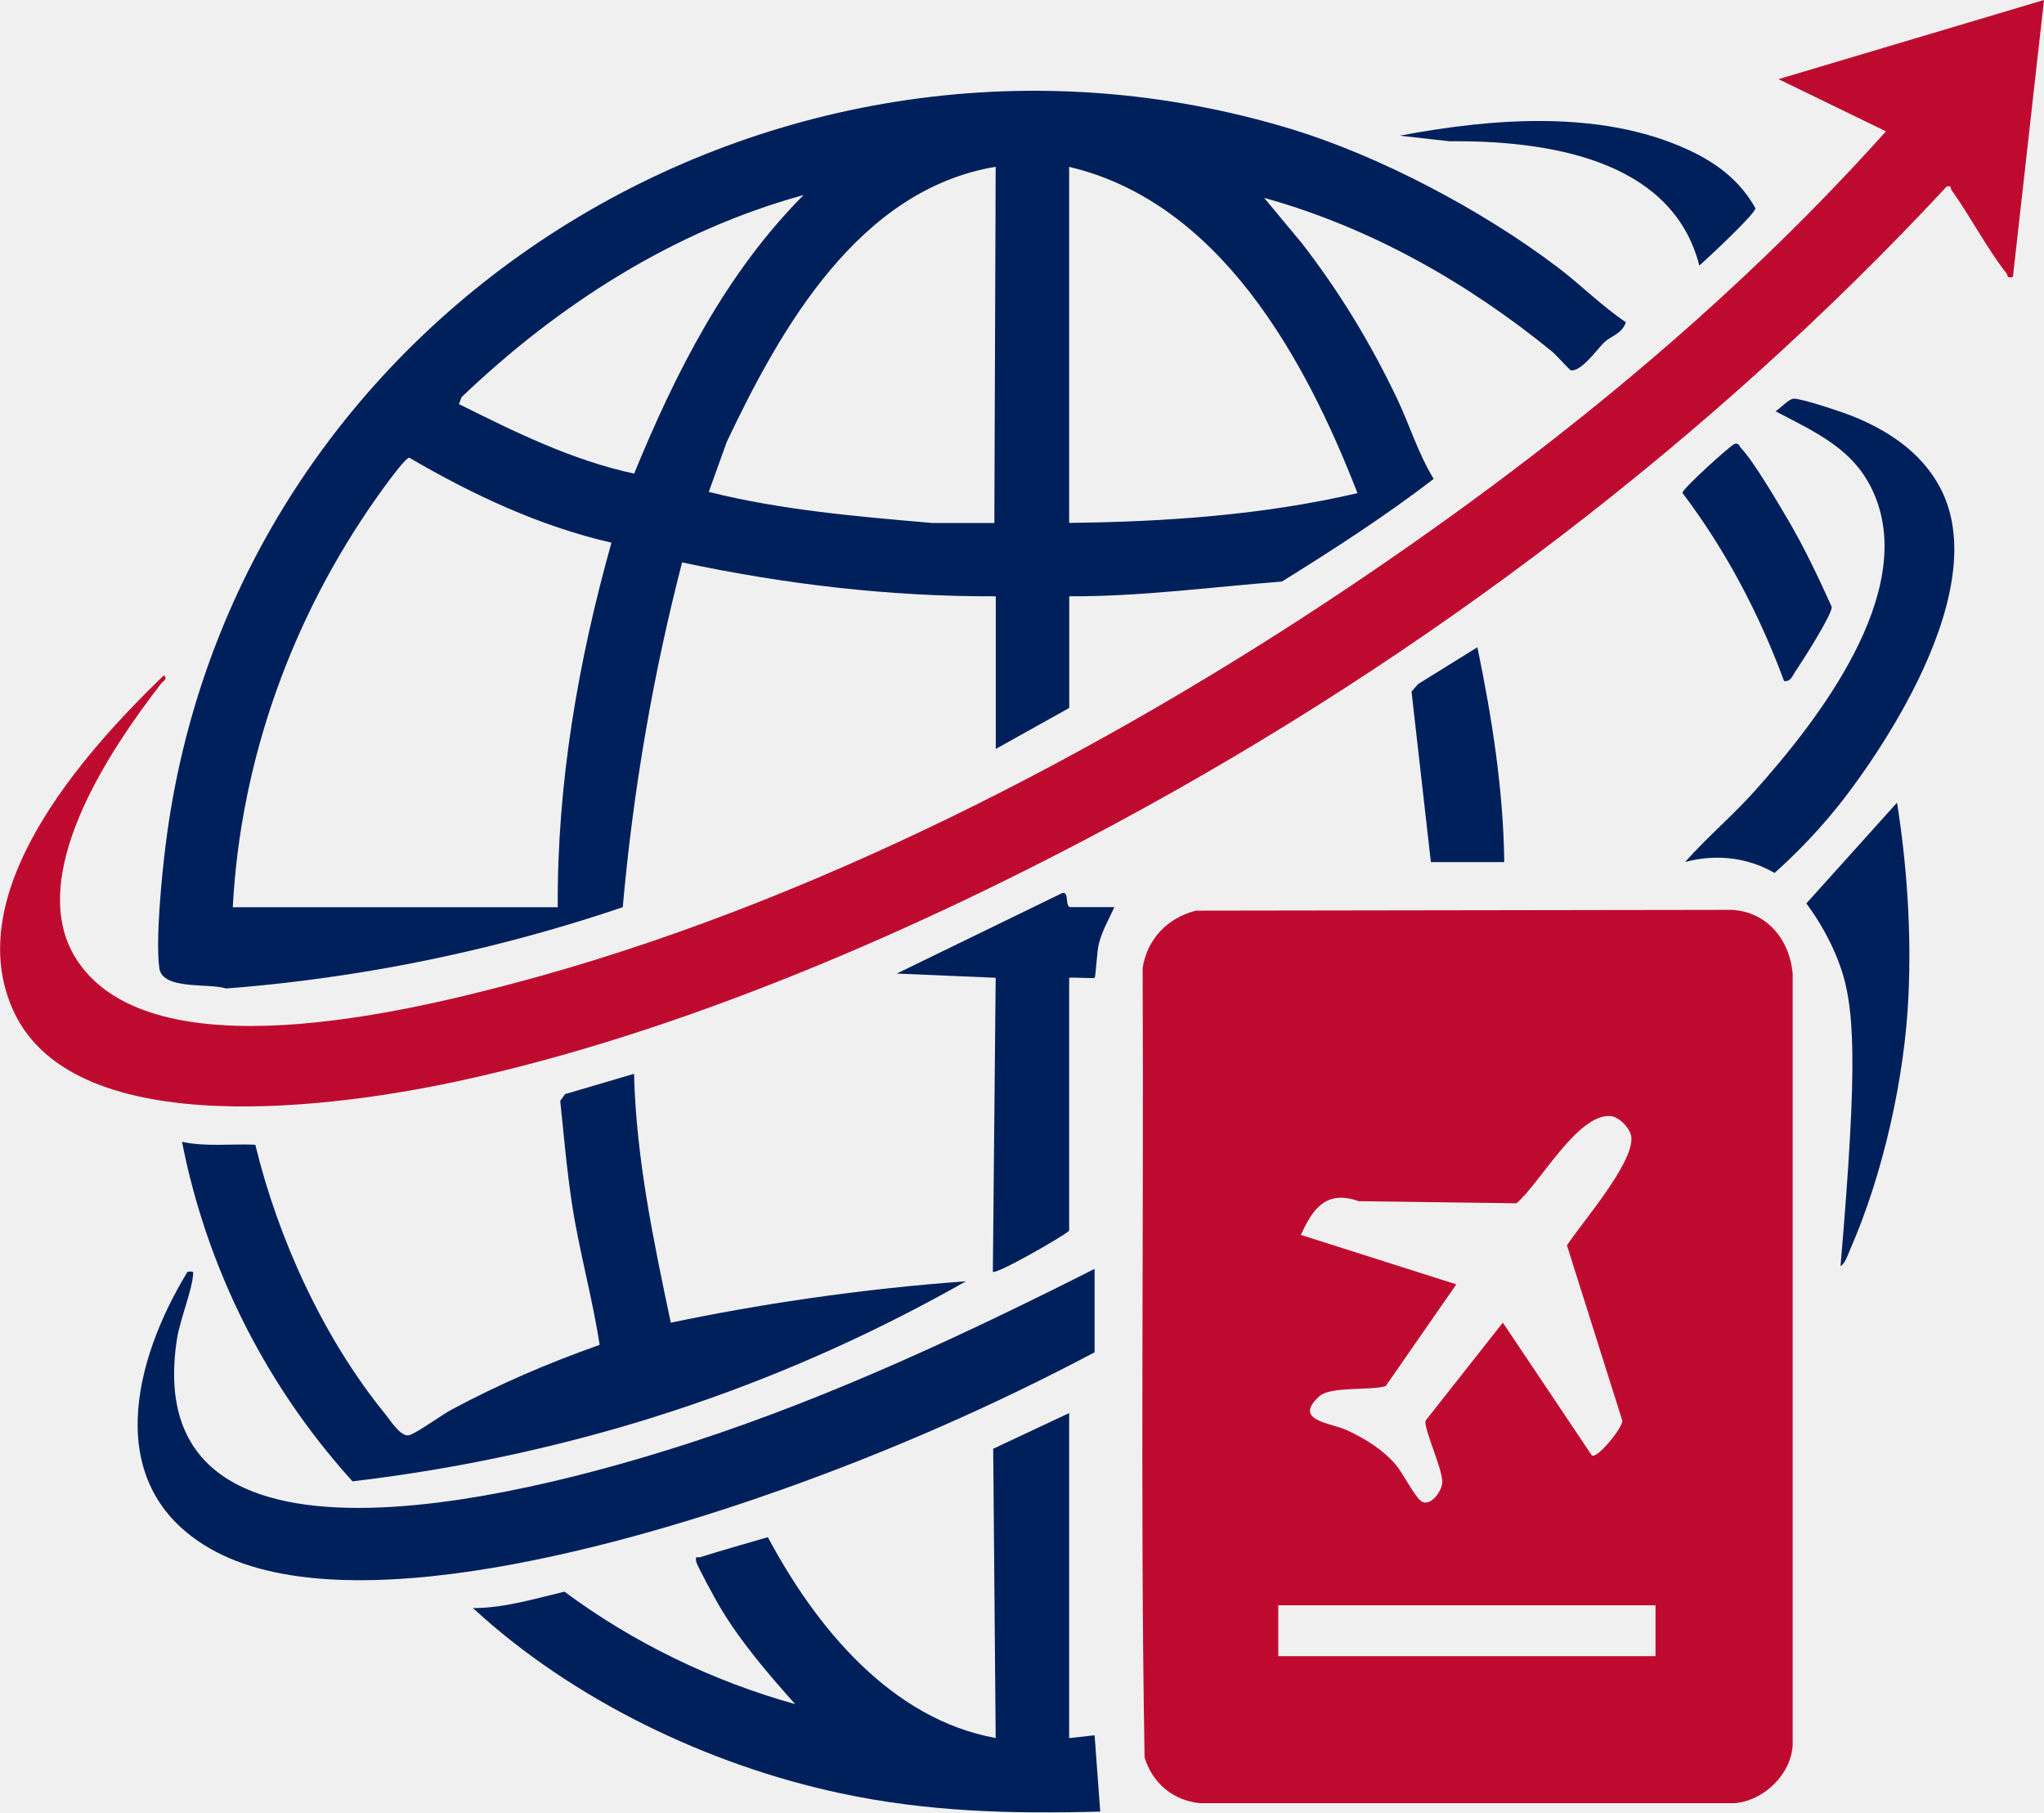
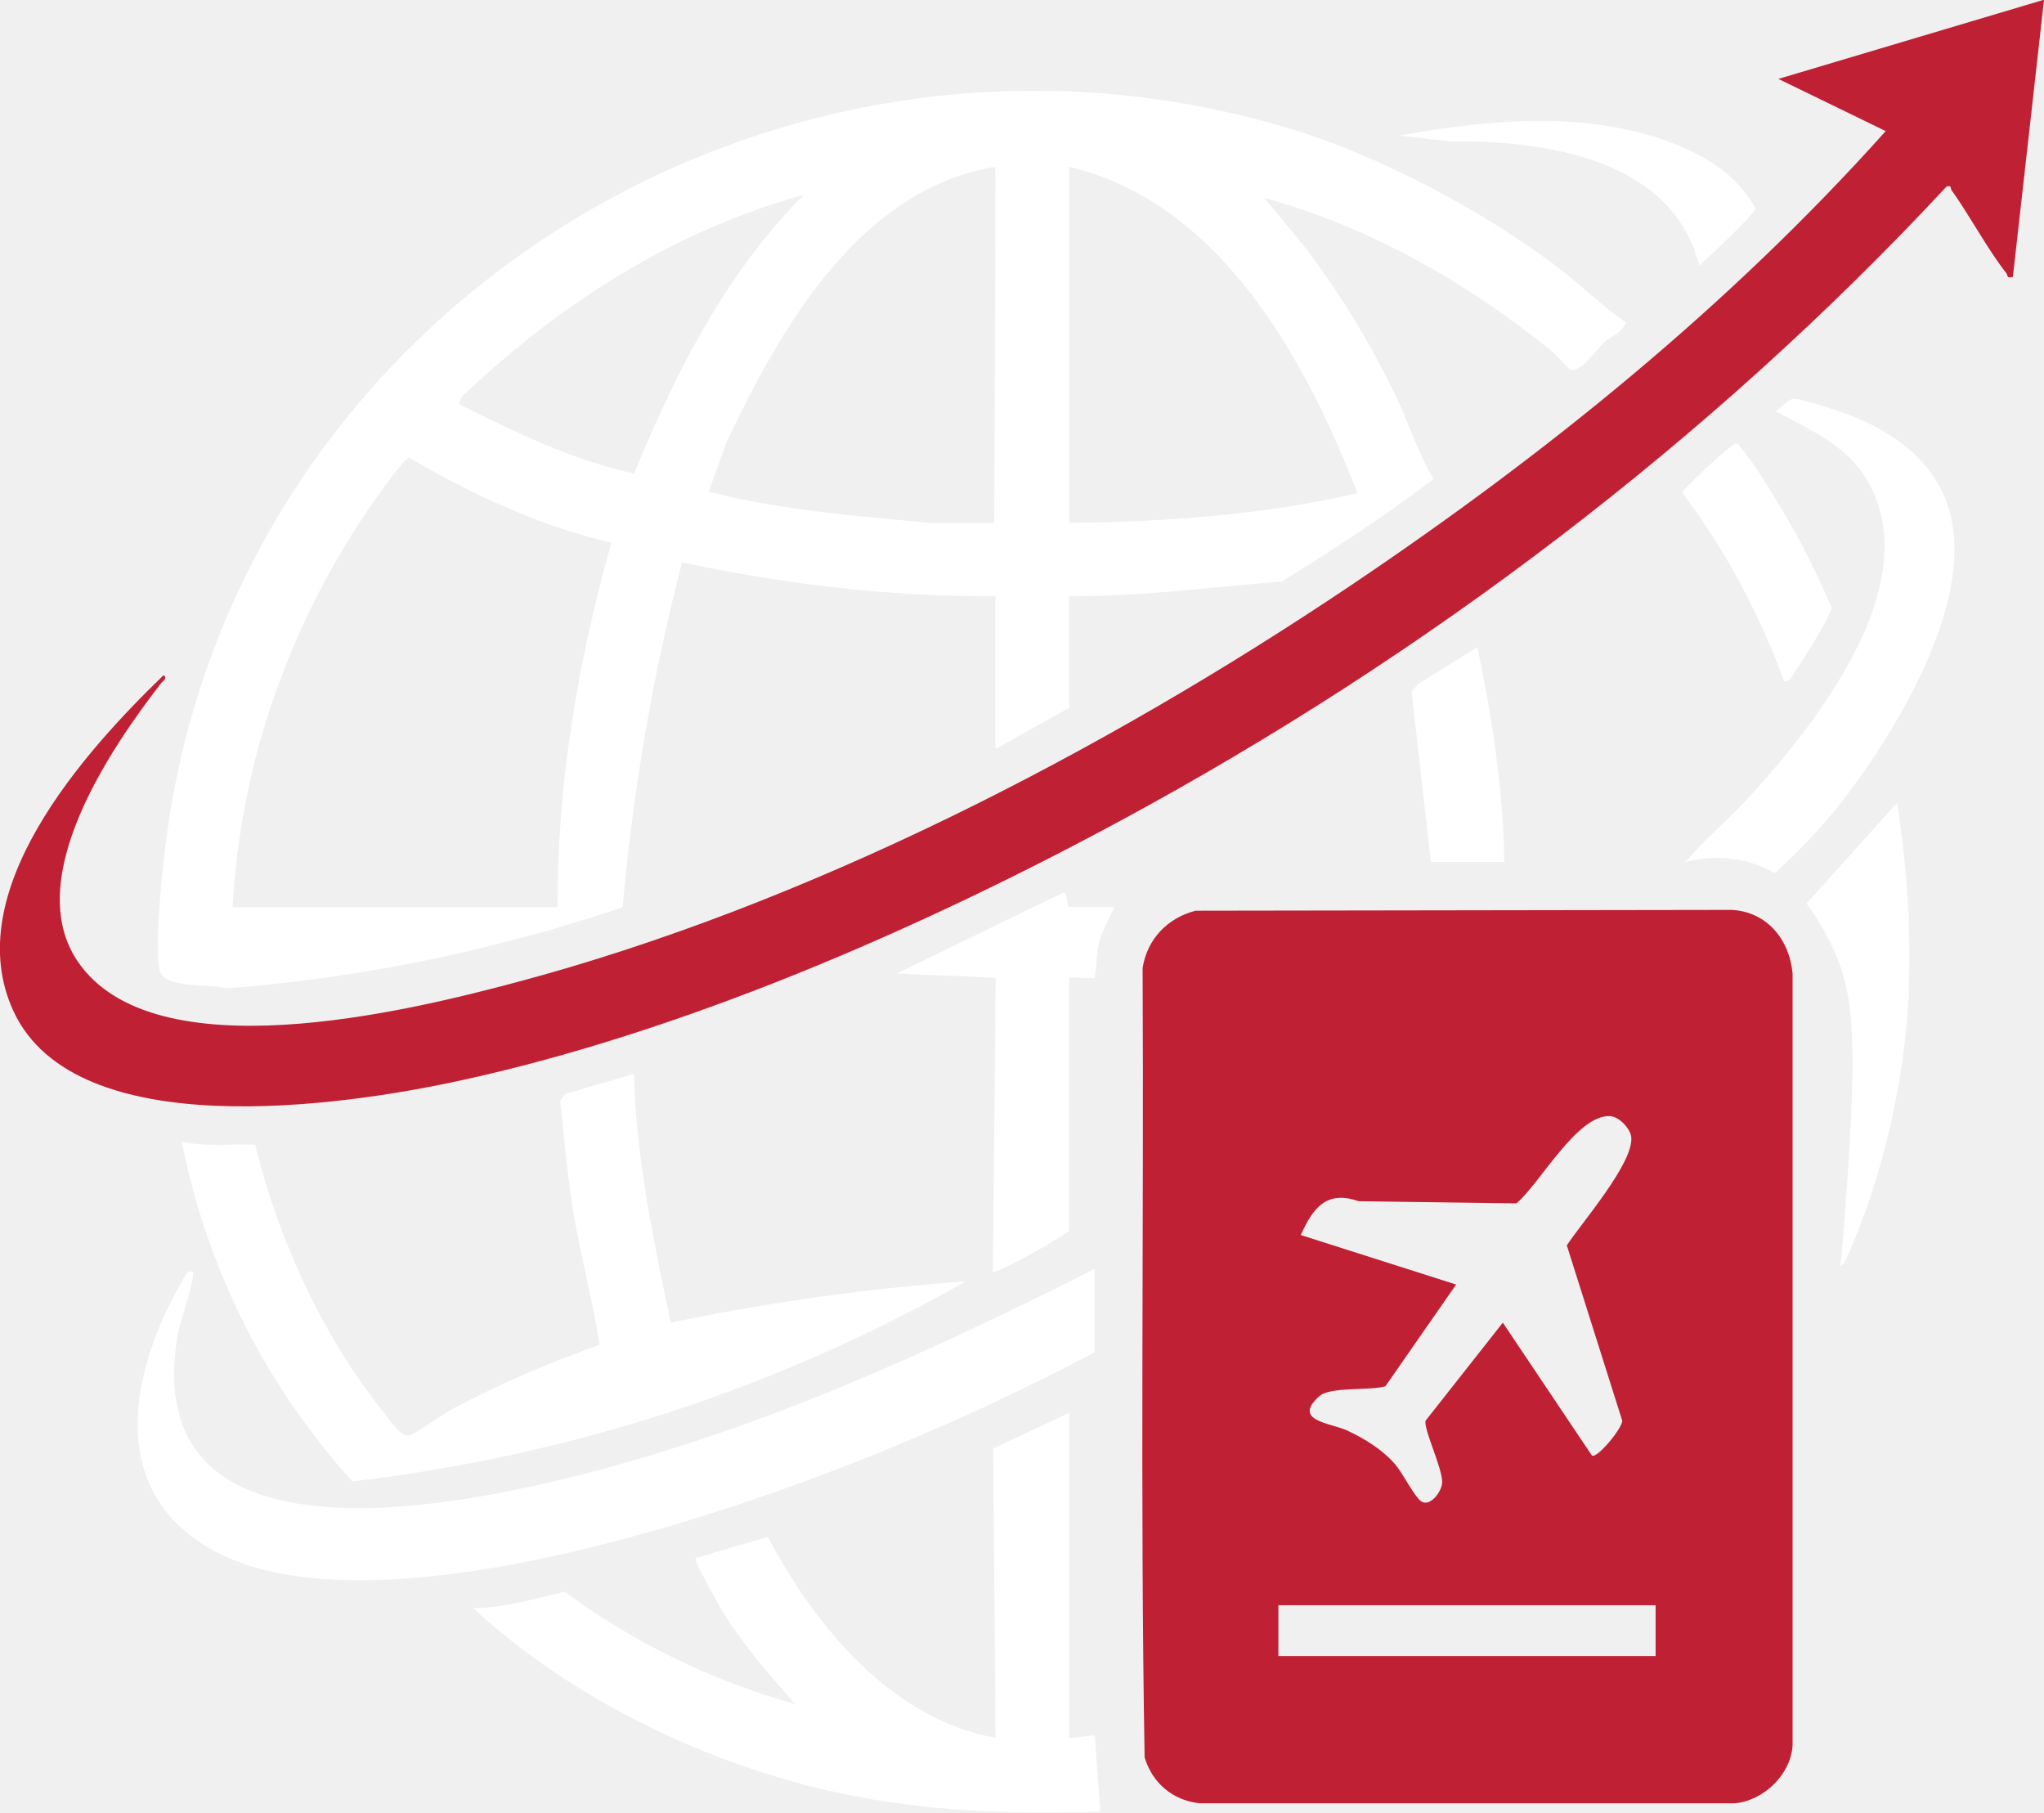
- <svg xmlns="http://www.w3.org/2000/svg" id="Layer_2" data-name="Layer 2" viewBox="0 0 231.46 205.18">
+ <svg xmlns="http://www.w3.org/2000/svg" id="Layer_2" data-name="Layer 2" viewBox="0 0 152.36 135.07">
  <defs>
    <style>
      .cls-1 {
-         fill: #bf0a30;
+         fill: #fff;
      }

      .cls-2 {
-         fill: #00205b;
+         fill: #c02033;
      }
    </style>
  </defs>
  <g id="Layer_1-2" data-name="Layer 1">
    <g>
-       <path class="cls-2" d="M190.82,97.59c2.47-2.79,5.36-5.22,7.84-7.99,7.18-8.01,18.44-22.45,13.55-33.71-2.2-5.07-6.57-6.91-11.15-9.33.56-.33,1.47-1.38,2.05-1.42.89-.05,5.55,1.53,6.66,1.97,5.07,2.03,8.22,4.85,9.95,8.14,6.59,12.55-9.38,33.3-11.64,36.09-2.77,3.44-5.4,5.94-7.13,7.49-.78-.45-1.76-.91-2.94-1.24-3.08-.87-5.77-.38-7.2,0Z" />
-       <path class="cls-2" d="M214.82,90.87c1.13,7.23,1.63,14.58,1.29,21.93-.42,9.22-2.88,20.16-6.58,28.61-.24.55-.59,1.67-1.11,1.93.07-.87.19-2.27.33-3.98,1.72-21.45,1.16-26.6-.97-31.51-.56-1.28-1.54-3.29-3.23-5.57,3.42-3.8,6.84-7.6,10.26-11.4Z" />
-       <path class="cls-2" d="M202.03,77.11c-2.81-7.59-6.62-14.85-11.51-21.3-.09-.4,5.53-5.48,5.93-5.57.47-.1.51.28.73.52,1.46,1.55,4.24,6.3,5.43,8.33,1.81,3.11,3.33,6.34,4.81,9.61.12.77-3.39,6.27-4.1,7.29-.33.48-.54,1.23-1.28,1.11Z" />
-       <path class="cls-2" d="M162.03,97.59l-2.19-19.29.75-.86,6.71-4.16c1.65,7.99,2.94,16.14,3.04,24.32h-8.32Z" />
+       <path class="cls-1" d="M125.61,64.24c1.63-1.84,3.53-3.44,5.16-5.26,4.73-5.27,12.14-14.78,8.92-22.19-1.45-3.34-4.33-4.55-7.34-6.14.37-.22.97-.91,1.35-.93.59-.04,3.65,1.01,4.39,1.3,3.33,1.33,5.41,3.19,6.55,5.36,4.34,8.26-6.18,21.92-7.66,23.76-1.83,2.26-3.55,3.91-4.7,4.93-.51-.29-1.16-.6-1.93-.82-2.03-.57-3.8-.25-4.74,0Z" />
+       <path class="cls-1" d="M141.41,59.82c.74,4.76,1.07,9.6.85,14.44-.27,6.07-1.89,13.27-4.33,18.83-.16.36-.39,1.1-.73,1.27.05-.57.13-1.49.22-2.62,1.13-14.12.76-17.51-.64-20.74-.37-.84-1.01-2.16-2.12-3.67,2.25-2.5,4.5-5,6.75-7.5Z" />
+       <path class="cls-1" d="M132.99,50.76c-1.85-5-4.36-9.77-7.58-14.02-.06-.26,3.64-3.61,3.9-3.67.31-.07.33.18.48.34.96,1.02,2.79,4.15,3.57,5.48,1.19,2.04,2.19,4.17,3.16,6.33.08.51-2.23,4.13-2.7,4.8-.22.32-.35.81-.84.73Z" />
+       <path class="cls-1" d="M106.66,64.24l-1.44-12.7.49-.57,4.42-2.74c1.09,5.26,1.93,10.62,2,16.01h-5.48Z" />
      <g>
-         <path class="cls-2" d="M121.07,159.98v36.8l2.88-.32.64,8.64c-10.06.27-19.59.03-29.44-2.08-14.99-3.2-30.34-10.58-41.59-20.96,3.53,0,6.96-1.05,10.36-1.86,7.76,5.77,16.8,10.14,26.12,12.73-3.1-3.48-6.19-7.07-8.58-11.1-.41-.69-2.57-4.64-2.63-5.06-.09-.72.11-.37.48-.48,2.53-.8,5.1-1.51,7.64-2.26,5.39,10.1,13.9,20.59,25.8,22.74l-.28-32.75,8.6-4.04Z" />
-         <path class="cls-2" d="M123.95,143.66v9.44c-11.37,6.02-23.22,11.21-35.35,15.52-16.17,5.76-49.41,15.67-64.9,6.65-12.2-7.1-8.6-21.24-2.46-31.29.26.01.65-.13.64.16-.08,1.83-1.5,5.26-1.84,7.44-4.73,30.58,43.49,16.55,58.63,11.6,15.65-5.12,30.61-12.12,45.27-19.52Z" />
-         <path class="cls-2" d="M71.8,121.59c.23,9.5,2.2,18.89,4.16,28.16,4.87-1.02,10.05-1.95,15.52-2.74,6.29-.91,12.27-1.54,17.9-1.95-8.74,4.96-19.07,9.88-30.95,13.94-5.56,1.91-16.15,5.23-29.88,7.49-3.49.57-6.45.96-8.63,1.22-3.84-4.24-8.69-10.49-12.77-18.9-3.62-7.47-5.51-14.31-6.54-19.54,2.72.59,5.54.21,8.3.33,2.57,10.61,7.7,21.85,14.6,30.35.63.77,1.81,2.7,2.77,2.55.69-.11,3.83-2.36,4.82-2.89,5.4-2.9,11.02-5.31,16.8-7.35-.8-5.28-2.29-10.52-3.11-15.84-.6-3.91-.94-7.85-1.35-11.79l.55-.76,7.78-2.29Z" />
-         <path class="cls-2" d="M121.07,139.34c-.79.71-8.31,5-8.64,4.64l.32-33.28-11.2-.48,18.73-9.11c.86-.23.26,1.59.95,1.59h4.96c-.63,1.42-1.37,2.6-1.76,4.16-.23.89-.34,3.7-.48,3.84-.11.11-2.38-.08-2.88,0v28.64Z" />
-         <path class="cls-1" d="M135.39,103.1l60.73-.09c3.97.22,6.53,3.36,6.88,7.2v87.38c-.19,3.31-3.27,6.27-6.56,6.56h-60.5c-3.07-.27-5.44-2.26-6.33-5.19-.51-29.74-.07-59.59-.22-89.37.51-3.27,2.82-5.67,6-6.48ZM180.27,164.78c.57.41,3.48-3.11,3.44-3.94l-6.27-19.85c1.71-2.59,7.49-9.22,7.3-12.19-.06-.99-1.37-2.38-2.39-2.45-3.74-.25-8,7.68-10.63,9.88l-17.86-.24c-3.63-1.28-5.18.77-6.55,3.82l17.6,5.6-8,11.52c-1.76.53-6.25,0-7.5,1.14-3.09,2.79,1.31,3,3.14,3.86,2.02.95,3.98,2.14,5.45,3.83.81.93,2.15,3.59,2.89,4.16,1.03.8,2.4-1.08,2.43-2.09.04-1.58-2.11-6.04-1.89-6.99l8.75-11.1,10.08,15.04ZM187.47,181.74h-42.72v5.76h42.72v-5.76Z" />
+         <path class="cls-1" d="M79.7,105.31v24.22l1.9-.21.42,5.69c-6.62.18-12.9.02-19.38-1.37-9.87-2.1-19.97-6.97-27.38-13.8,2.32,0,4.58-.69,6.82-1.23,5.11,3.8,11.06,6.68,17.19,8.38-2.04-2.29-4.08-4.65-5.65-7.31-.27-.46-1.69-3.05-1.73-3.33-.06-.47.07-.24.31-.32,1.66-.53,3.36-.99,5.03-1.49,3.55,6.65,9.15,13.55,16.98,14.97l-.18-21.56,5.66-2.66Z" />
+         <path class="cls-1" d="M81.59,94.57v6.21c-7.48,3.96-15.29,7.38-23.27,10.22-10.65,3.79-32.53,10.31-42.72,4.38-8.03-4.68-5.66-13.98-1.62-20.6.17,0,.43-.09.42.11-.05,1.2-.99,3.46-1.21,4.9-3.11,20.13,28.63,10.9,38.59,7.63,10.3-3.37,20.15-7.98,29.8-12.85Z" />
+         <path class="cls-1" d="M47.26,80.04c.15,6.26,1.45,12.43,2.74,18.53,3.21-.67,6.62-1.28,10.21-1.8,4.14-.6,8.08-1.01,11.78-1.28-5.75,3.27-12.56,6.5-20.37,9.18-3.66,1.25-10.63,3.44-19.67,4.93-2.29.38-4.24.63-5.68.8-2.53-2.79-5.72-6.9-8.41-12.44-2.38-4.92-3.63-9.42-4.31-12.87,1.79.39,3.64.14,5.47.22,1.69,6.98,5.07,14.38,9.61,19.98.41.51,1.19,1.78,1.83,1.68.46-.07,2.52-1.56,3.17-1.91,3.56-1.91,7.26-3.49,11.06-4.84-.52-3.48-1.51-6.92-2.04-10.42-.39-2.58-.62-5.17-.89-7.76l.36-.5,5.12-1.51Z" />
+         <path class="cls-1" d="M79.7,91.72c-.52.47-5.47,3.29-5.69,3.05l.21-21.9-7.37-.32,12.33-6c.56-.15.17,1.05.62,1.05h3.26c-.41.94-.9,1.71-1.16,2.74-.15.58-.22,2.44-.31,2.53-.07.07-1.56-.06-1.9,0v18.85Z" />
+         <path class="cls-2" d="M89.12,67.87l39.97-.06c2.62.14,4.3,2.21,4.53,4.74v57.52c-.13,2.18-2.16,4.13-4.32,4.32h-39.82c-2.02-.18-3.58-1.49-4.16-3.42-.34-19.58-.05-39.22-.15-58.83.34-2.15,1.85-3.73,3.95-4.27ZM118.66,108.47c.37.27,2.29-2.05,2.26-2.6l-4.13-13.06c1.12-1.7,4.93-6.07,4.81-8.02-.04-.65-.9-1.57-1.57-1.61-2.46-.16-5.26,5.06-7,6.5l-11.76-.16c-2.39-.84-3.41.51-4.31,2.52l11.58,3.69-5.27,7.58c-1.16.35-4.11,0-4.94.75-2.03,1.84.86,1.98,2.07,2.54,1.33.62,2.62,1.41,3.59,2.52.53.61,1.42,2.36,1.91,2.74.68.52,1.58-.71,1.6-1.38.03-1.04-1.39-3.97-1.24-4.6l5.76-7.31,6.64,9.9ZM123.41,119.63h-28.12v3.79h28.12v-3.79Z" />
      </g>
      <g>
-         <path class="cls-2" d="M112.75,67.51c-11.94.05-23.87-1.36-35.51-3.84-1.51,5.85-2.93,12.22-4.11,19.07-1.23,7.09-2.06,13.77-2.61,19.97-10.62,3.59-22.77,6.64-36.3,8.33-2.94.37-5.82.66-8.63.87-1.92-.64-7.21.22-7.55-2.31-.43-3.22.27-10.3.69-13.73C26.2,35.14,87.98-3.09,146.28,14.63c9.78,2.98,21.43,9.05,30.12,15.64,2.64,2,5.02,4.41,7.71,6.21-.41,1.3-1.72,1.59-2.4,2.23-.91.87-2.58,3.33-3.81,3.22-.15-.01-1.69-1.76-2.11-2.1-9.62-7.85-20.61-14.08-32.64-17.43l4.28,5.15c4.23,5.46,7.72,11.21,10.71,17.45,1.46,3.04,2.45,6.36,4.21,9.22-5.49,4.21-11.31,7.97-17.19,11.62-8.02.62-16.04,1.71-24.08,1.67v12.64l-8.32,4.64v-17.28ZM112.75,18.88c-15.47,2.58-24.29,18.16-30.45,31.14l-2.04,5.67c8.25,2.07,16.81,2.78,25.28,3.52h7.06s.15-40.33.15-40.33ZM121.07,18.88v40.32c10.9-.12,22.04-.89,32.65-3.37-5.89-15.16-15.56-32.91-32.65-36.94ZM91,22.08c-14.71,4.03-27.78,12.42-38.72,22.87l-.31.8c6.36,3.17,12.84,6.37,19.84,7.87,4.69-11.44,10.4-22.72,19.19-31.54ZM26.36,102.71h36.8c-.09-13.98,2.32-27.88,6.08-41.27-8.11-1.86-15.74-5.44-22.89-9.62-.5,0-3.1,3.68-3.61,4.39-9.63,13.59-15.5,29.76-16.38,46.5Z" />
-         <path class="cls-1" d="M231.46,0l-3.52,31.35c-.74.19-.53-.14-.73-.4-2.22-2.84-4.1-6.46-6.22-9.43-.16-.22.07-.55-.55-.4-26.75,28.76-59.02,53.16-93.59,71.83-22.71,12.26-49.59,23.96-74.87,29.43-13.17,2.85-43.35,7.29-50.41-7.83-6.3-13.5,7.95-29.37,16.97-38.08.54.34-.13.7-.32.95-5.76,7.45-15.74,22.13-9.38,31.47,8.59,12.62,37.21,5.66,49.61,2.36,32.95-8.76,66.36-26.01,94.55-44.95,22.01-14.79,42.85-31.65,60.56-51.43l-12.16-5.91L231.46,0Z" />
-         <path class="cls-2" d="M192.43,30.07c-3.11-12.23-17.59-14.17-28.32-14.08l-5.6-.63c10.4-1.96,22.65-2.97,32.53,1.54,3.28,1.5,5.96,3.49,7.74,6.67.09.55-5.46,5.72-6.35,6.5Z" />
+         <path class="cls-1" d="M74.22,44.44c-7.86.03-15.71-.89-23.38-2.53-1,3.85-1.93,8.04-2.71,12.55-.81,4.66-1.36,9.06-1.72,13.15-6.99,2.36-14.99,4.37-23.9,5.48-1.94.24-3.83.43-5.68.57-1.26-.42-4.75.15-4.97-1.52-.29-2.12.18-6.78.46-9.04C17.24,23.13,57.91-2.04,96.29,9.63c6.44,1.96,14.11,5.96,19.82,10.29,1.74,1.32,3.3,2.9,5.08,4.09-.27.85-1.14,1.04-1.58,1.47-.6.57-1.7,2.19-2.51,2.12-.1,0-1.11-1.16-1.39-1.39-6.33-5.16-13.56-9.27-21.49-11.47l2.82,3.39c2.78,3.6,5.08,7.38,7.05,11.49.96,2,1.61,4.18,2.77,6.07-3.61,2.77-7.45,5.25-11.32,7.65-5.28.41-10.56,1.12-15.85,1.1v8.32l-5.48,3.05v-11.37ZM74.22,12.42c-10.18,1.7-15.99,11.95-20.05,20.5l-1.35,3.73c5.43,1.36,11.07,1.83,16.64,2.32h4.65s.1-26.55.1-26.55ZM79.7,12.43v26.54c7.18-.08,14.51-.59,21.49-2.22-3.88-9.98-10.24-21.66-21.49-24.32ZM59.9,14.53c-9.68,2.65-18.28,8.18-25.49,15.05l-.2.53c4.18,2.09,8.45,4.19,13.06,5.18,3.08-7.53,6.85-14.95,12.63-20.76ZM17.35,67.61h24.22c-.06-9.2,1.53-18.35,4-27.17-5.34-1.23-10.36-3.58-15.07-6.33-.33,0-2.04,2.42-2.38,2.89-6.34,8.95-10.2,19.59-10.78,30.61Z" />
+         <path class="cls-2" d="M152.36,0l-2.32,20.64c-.49.12-.35-.09-.48-.27-1.46-1.87-2.7-4.25-4.1-6.21-.1-.15.05-.36-.36-.26-17.61,18.93-38.85,35-61.61,47.28-14.95,8.07-32.64,15.77-49.29,19.37-8.67,1.88-28.53,4.8-33.18-5.16-4.15-8.89,5.23-19.33,11.17-25.07.35.22-.09.46-.21.63-3.79,4.9-10.36,14.57-6.18,20.71,5.66,8.31,24.49,3.73,32.66,1.55,21.69-5.77,43.68-17.12,62.24-29.59,14.49-9.74,28.21-20.83,39.86-33.85l-8-3.89,19.8-5.9Z" />
+         <path class="cls-1" d="M126.67,19.8c-2.05-8.05-11.58-9.33-18.64-9.27l-3.69-.42c6.85-1.29,14.91-1.96,21.41,1.01,2.16.99,3.92,2.3,5.1,4.39.06.36-3.6,3.77-4.18,4.28Z" />
      </g>
    </g>
  </g>
</svg>
